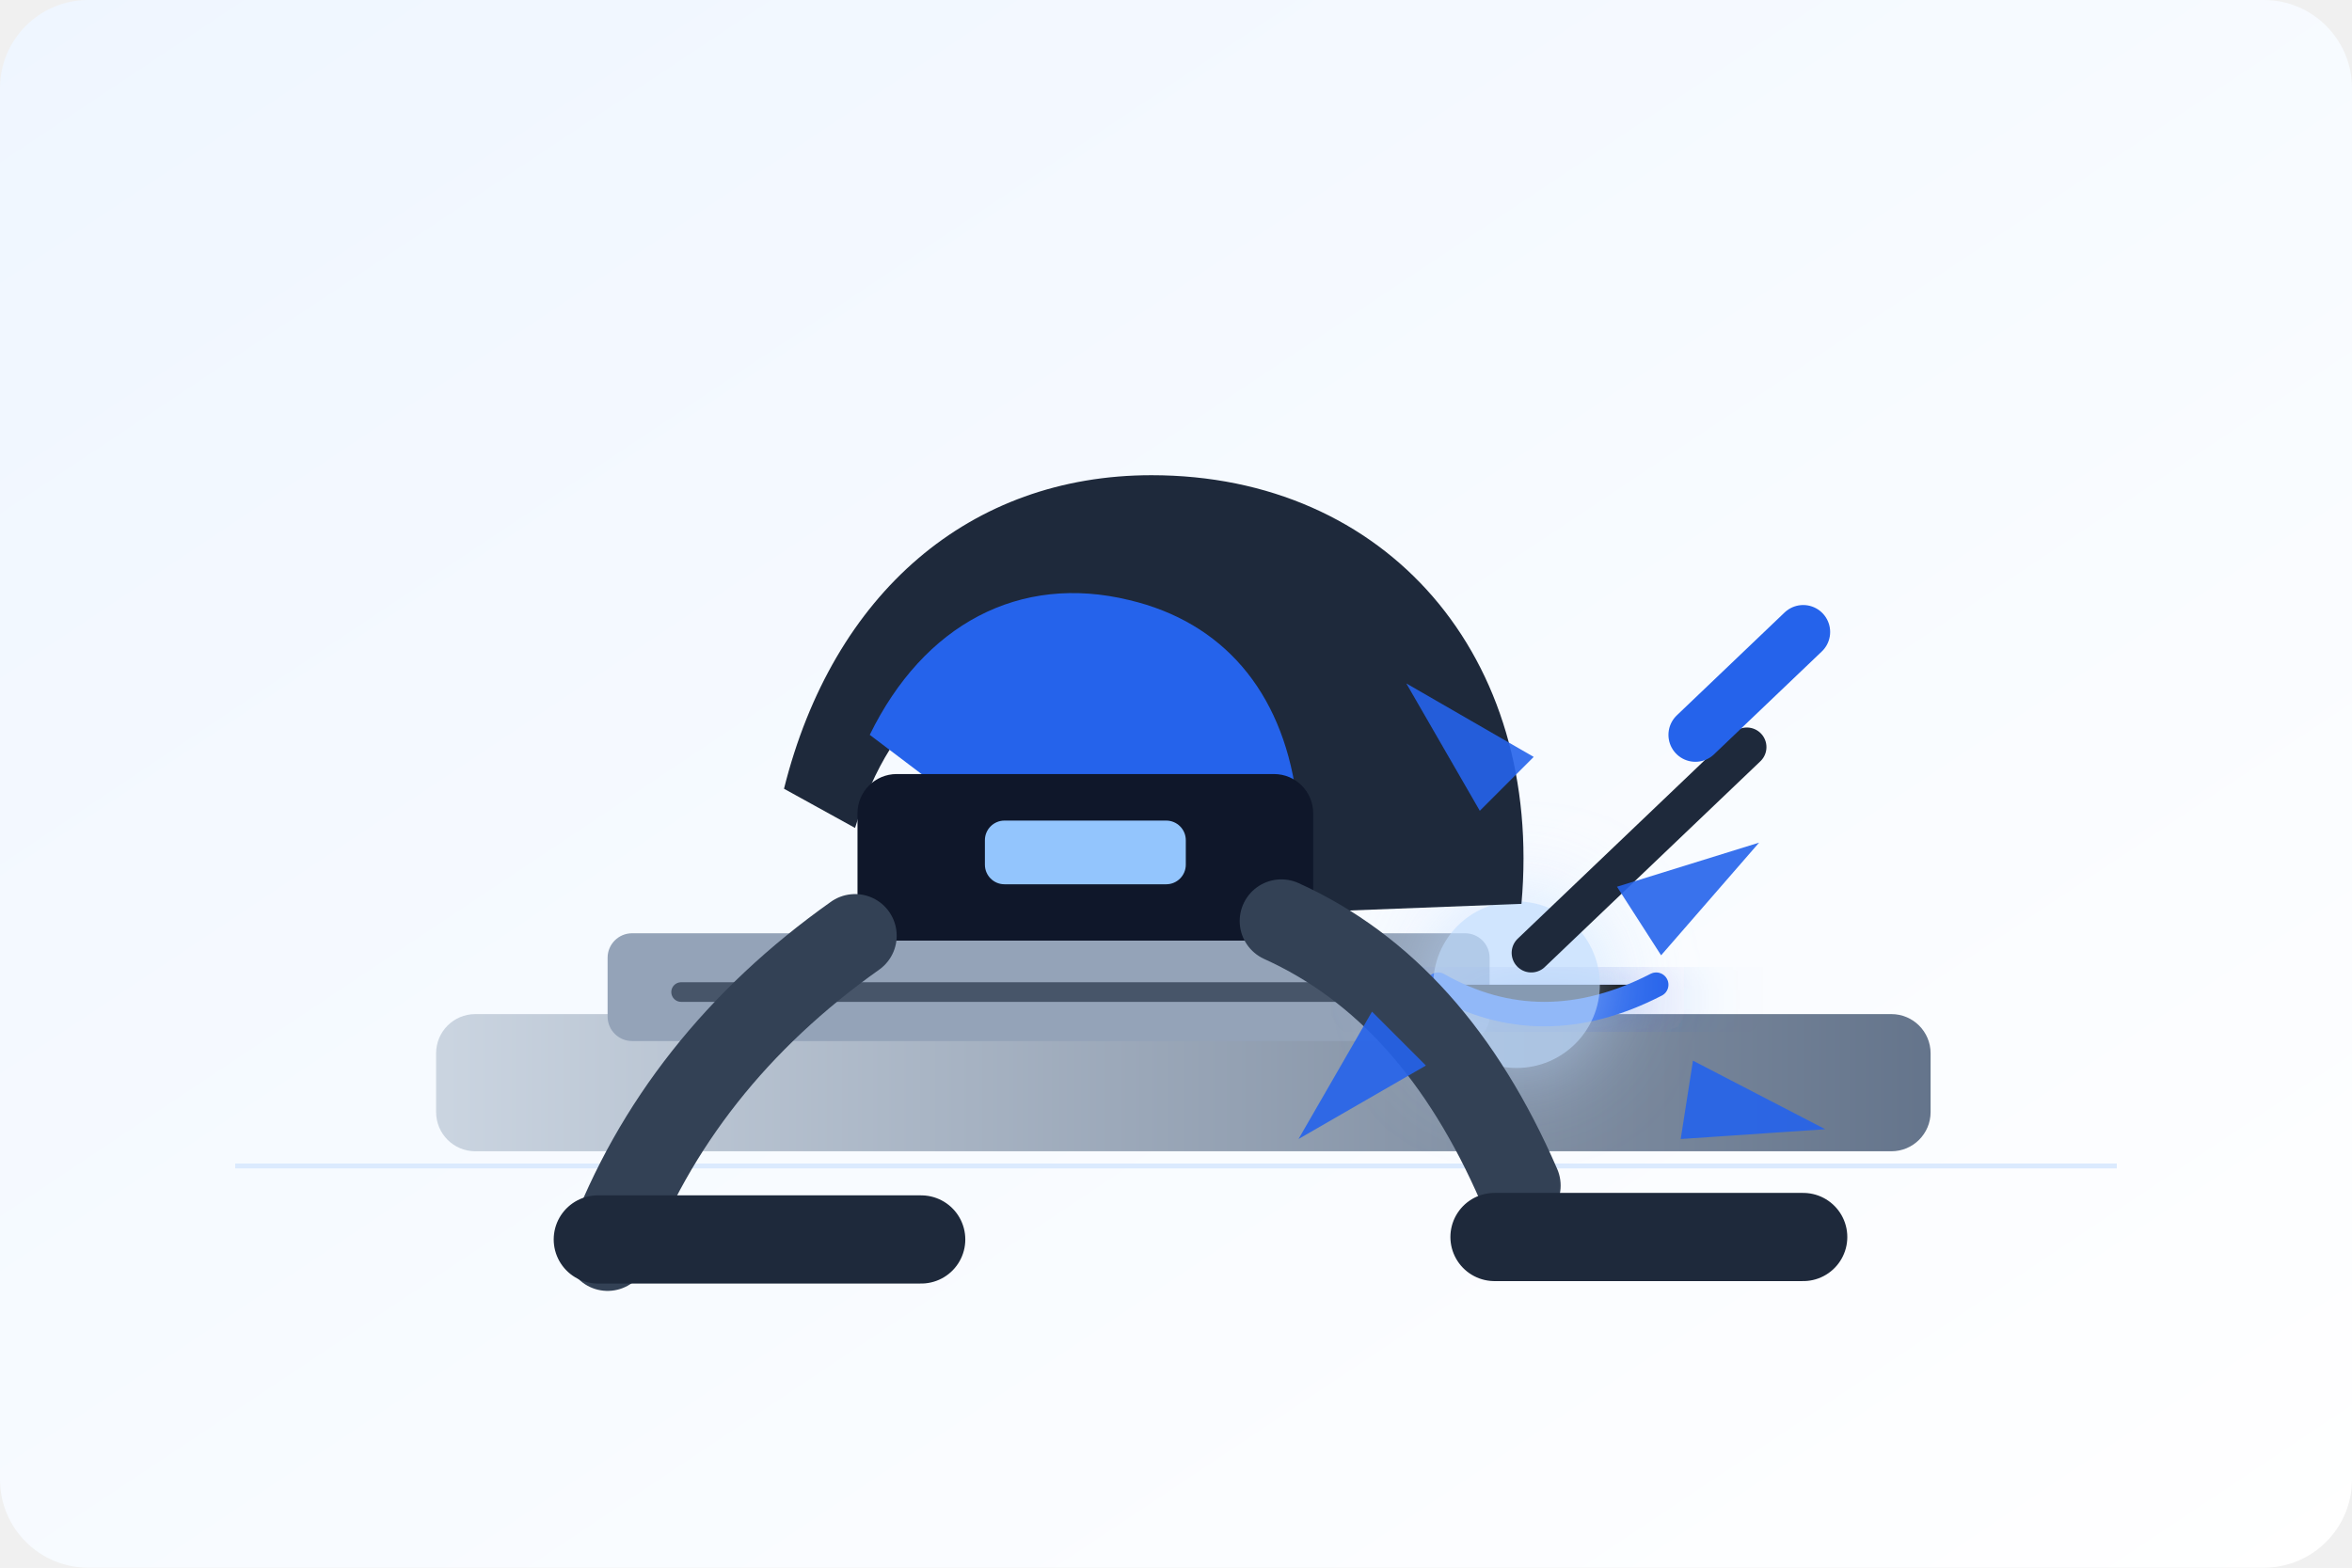
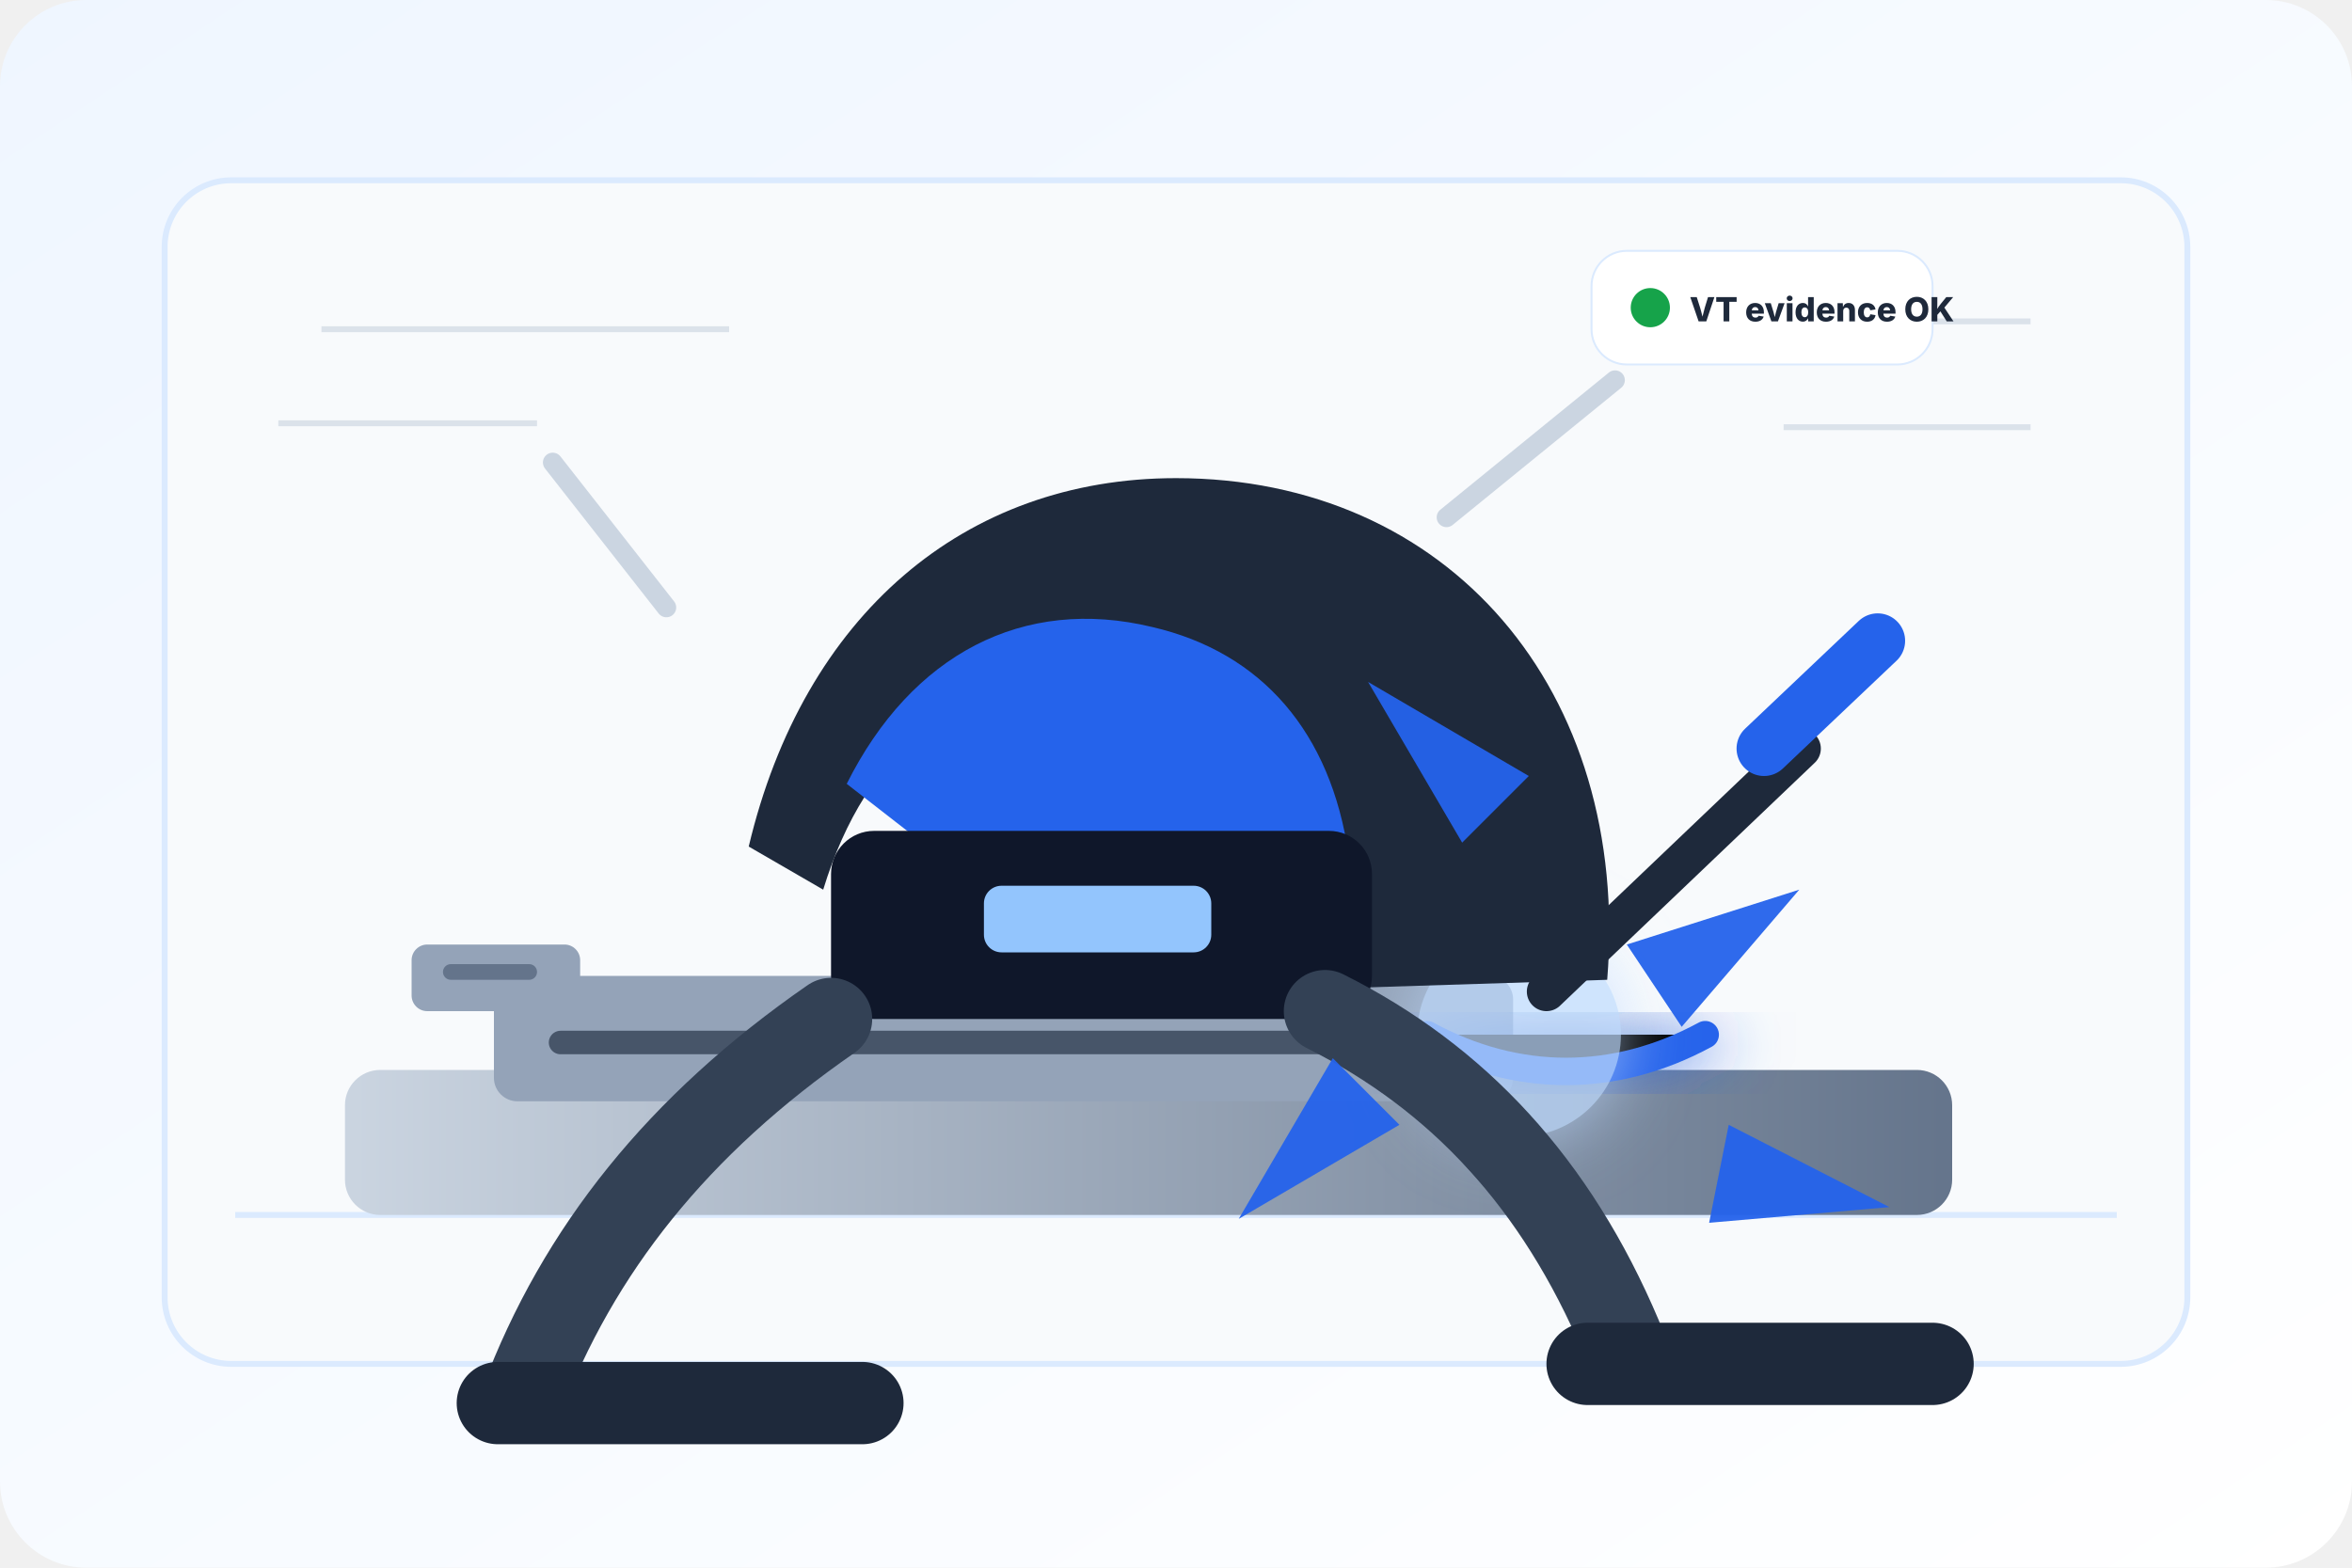
- <svg xmlns="http://www.w3.org/2000/svg" width="960" height="640" viewBox="0 0 960 640" role="img" aria-labelledby="title desc">
+ <svg xmlns="http://www.w3.org/2000/svg" width="1200" height="800" viewBox="0 0 1200 800" role="img" aria-labelledby="title desc">
  <defs>
    <linearGradient id="bg" x1="0" x2="1" y1="0" y2="1">
      <stop stop-color="#eff6ff" />
      <stop offset="1" stop-color="#ffffff" />
    </linearGradient>
    <linearGradient id="steel" x1="0" x2="1">
      <stop stop-color="#cbd5e1" />
      <stop offset="1" stop-color="#64748b" />
    </linearGradient>
    <filter id="glow" x="-60%" y="-60%" width="220%" height="220%">
      <feGaussianBlur stdDeviation="18" result="blur" />
      <feMerge>
        <feMergeNode in="blur" />
        <feMergeNode in="SourceGraphic" />
      </feMerge>
    </filter>
  </defs>
-   <rect width="960" height="640" rx="36" fill="url(#bg)" />
-   <path d="M96 476h768" stroke="#dbeafe" stroke-width="2" />
-   <rect x="178" y="414" width="610" height="56" rx="16" fill="url(#steel)" />
-   <rect x="248" y="381" width="360" height="44" rx="10" fill="#94a3b8" />
-   <path d="M278 405h305" stroke="#475569" stroke-width="8" stroke-linecap="round" />
-   <path d="M587 402c28 16 58 16 89 0" stroke="#2563eb" stroke-width="10" stroke-linecap="round" filter="url(#glow)" />
-   <circle cx="619" cy="402" r="34" fill="#bfdbfe" opacity=".7" filter="url(#glow)" />
-   <path d="M625 389l88-84" stroke="#1e293b" stroke-width="16" stroke-linecap="round" />
-   <path d="M692 300l44-42" stroke="#2563eb" stroke-width="22" stroke-linecap="round" />
-   <path d="M320 322c20-80 76-128 150-128 96 0 160 74 151 175l-130 5c8-53-11-89-50-100-45-12-77 15-92 64z" fill="#1e293b" />
-   <path d="M355 300c22-45 61-66 106-55 38 9 62 37 68 79l-137 4z" fill="#2563eb" />
-   <rect x="350" y="316" width="186" height="68" rx="16" fill="#0f172a" />
-   <rect x="402" y="335" width="82" height="26" rx="8" fill="#93c5fd" />
-   <path d="M349 382c-48 34-82 77-101 128" stroke="#334155" stroke-width="34" stroke-linecap="round" />
-   <path d="M523 376c42 19 74 55 97 108" stroke="#334155" stroke-width="34" stroke-linecap="round" />
-   <path d="M244 506h132M610 505h126" stroke="#1e293b" stroke-width="36" stroke-linecap="round" />
-   <g fill="#2563eb" opacity=".9">
-     <path d="M604 331l-30-52 52 30z" />
-     <path d="M660 362l58-18-40 46z" />
-     <path d="M582 435l-52 30 30-52z" />
-     <path d="M691 433l54 28-59 4z" />
+   <rect width="1200" height="800" rx="44" fill="url(#bg)" />
+   <rect x="84" y="92" width="1032" height="604" rx="34" fill="#f8fafc" stroke="#dbeafe" stroke-width="3" />
+   <path d="M120 620h960" stroke="#dbeafe" stroke-width="3" />
+   <g opacity=".65" stroke="#cbd5e1" stroke-width="3">
+     <path d="M164 168h208M852 164h184M142 216h132M910 218h126" />
+   </g>
+   <rect x="176" y="546" width="820" height="74" rx="18" fill="url(#steel)" />
+   <rect x="252" y="498" width="520" height="64" rx="12" fill="#94a3b8" />
+   <path d="M286 532h448" stroke="#475569" stroke-width="12" stroke-linecap="round" />
+   <rect x="210" y="482" width="86" height="34" rx="8" fill="#94a3b8" />
+   <rect x="226" y="492" width="48" height="8" rx="4" fill="#64748b" />
+   <path d="M728 528c46 25 96 25 142 0" stroke="#2563eb" stroke-width="14" stroke-linecap="round" filter="url(#glow)" />
+   <circle cx="775" cy="528" r="52" fill="#bfdbfe" opacity=".72" filter="url(#glow)" />
+   <path d="M789 506l130-124" stroke="#1e293b" stroke-width="20" stroke-linecap="round" />
+   <path d="M900 382l58-55" stroke="#2563eb" stroke-width="28" stroke-linecap="round" />
+   <path d="M382 432c28-118 110-188 218-188 139 0 232 108 220 256l-190 6c12-78-16-130-74-146-66-18-114 22-136 94z" fill="#1e293b" />
+   <path d="M432 400c33-66 90-96 156-80 56 13 91 54 100 116l-202 6z" fill="#2563eb" />
+   <rect x="424" y="424" width="276" height="96" rx="22" fill="#0f172a" />
+   <rect x="502" y="452" width="116" height="34" rx="9" fill="#93c5fd" />
+   <path d="M424 520c-78 54-129 118-158 195" stroke="#334155" stroke-width="42" stroke-linecap="round" />
+   <path d="M676 516c68 34 118 88 151 166" stroke="#334155" stroke-width="42" stroke-linecap="round" />
+   <path d="M254 716h186M810 696h176" stroke="#1e293b" stroke-width="42" stroke-linecap="round" />
+   <path d="M340 310l-58-74M738 264l86-70" stroke="#cbd5e1" stroke-width="10" stroke-linecap="round" />
+   <g fill="#2563eb" opacity=".95">
+     <path d="M746 430l-48-82 82 48z" />
+     <path d="M830 482l88-28-60 70z" />
+     <path d="M714 574l-82 48 48-82z" />
+     <path d="M882 574l82 42-92 8z" />
+   </g>
+   <g font-family="Inter,Arial,sans-serif" font-weight="800">
+     <rect x="812" y="128" width="174" height="58" rx="18" fill="#fff" stroke="#dbeafe" />
+     <circle cx="842" cy="157" r="10" fill="#16a34a" />
+     <text x="862" y="164" font-size="17" fill="#1e293b">VT evidence OK</text>
  </g>
</svg>
